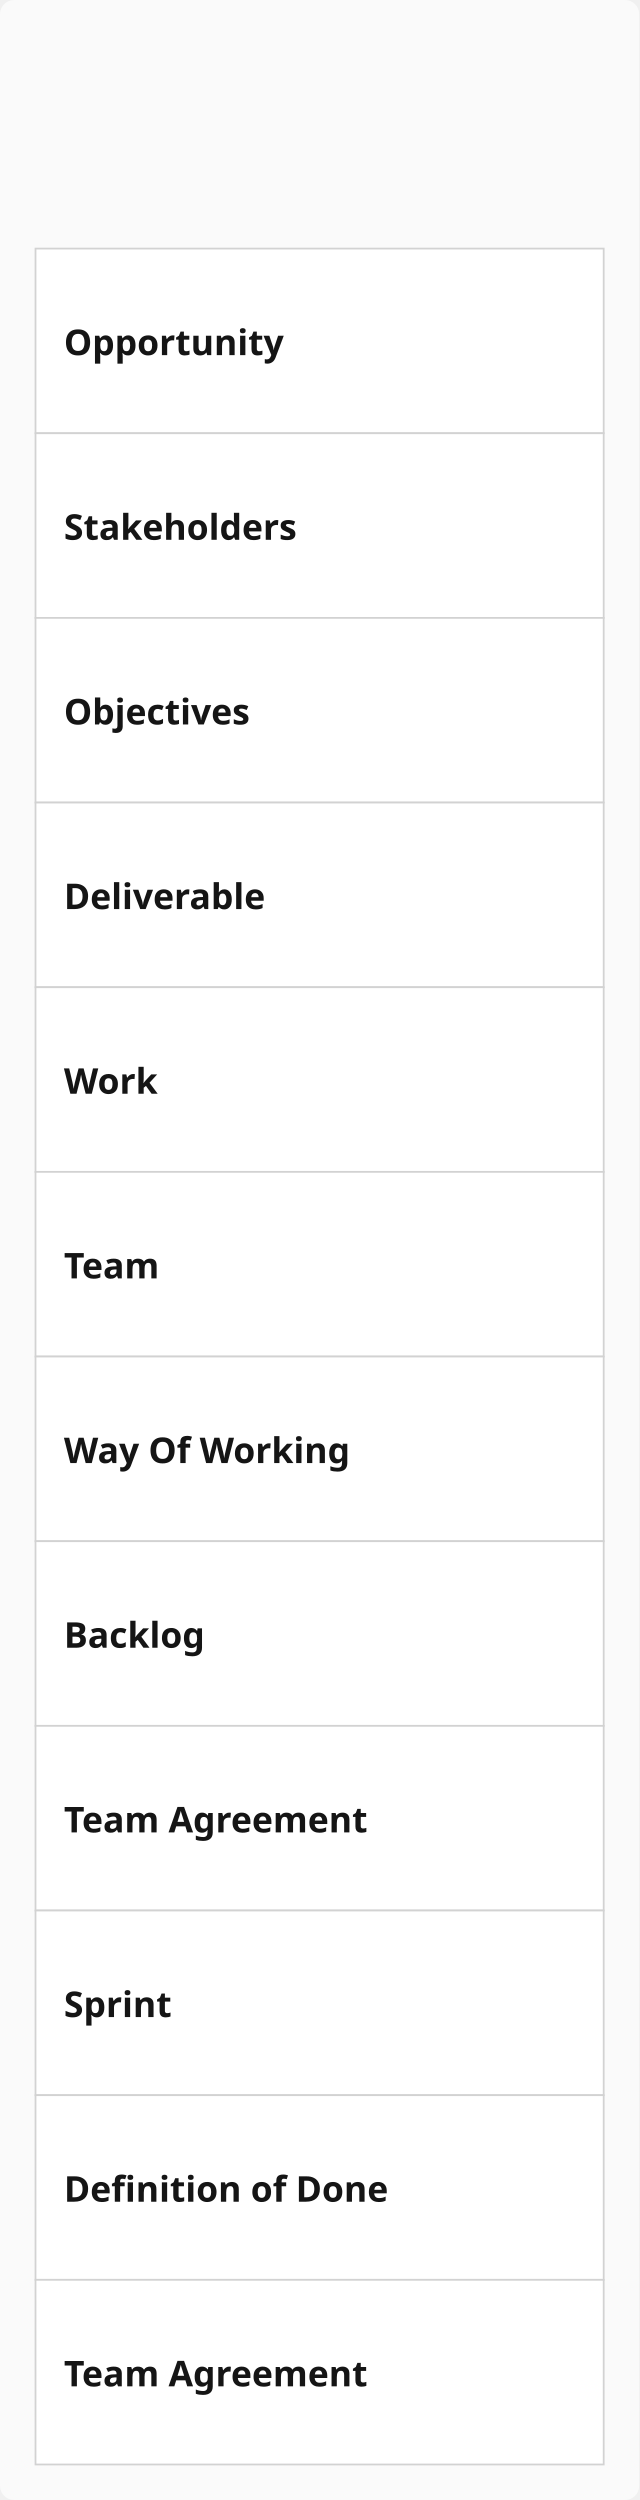
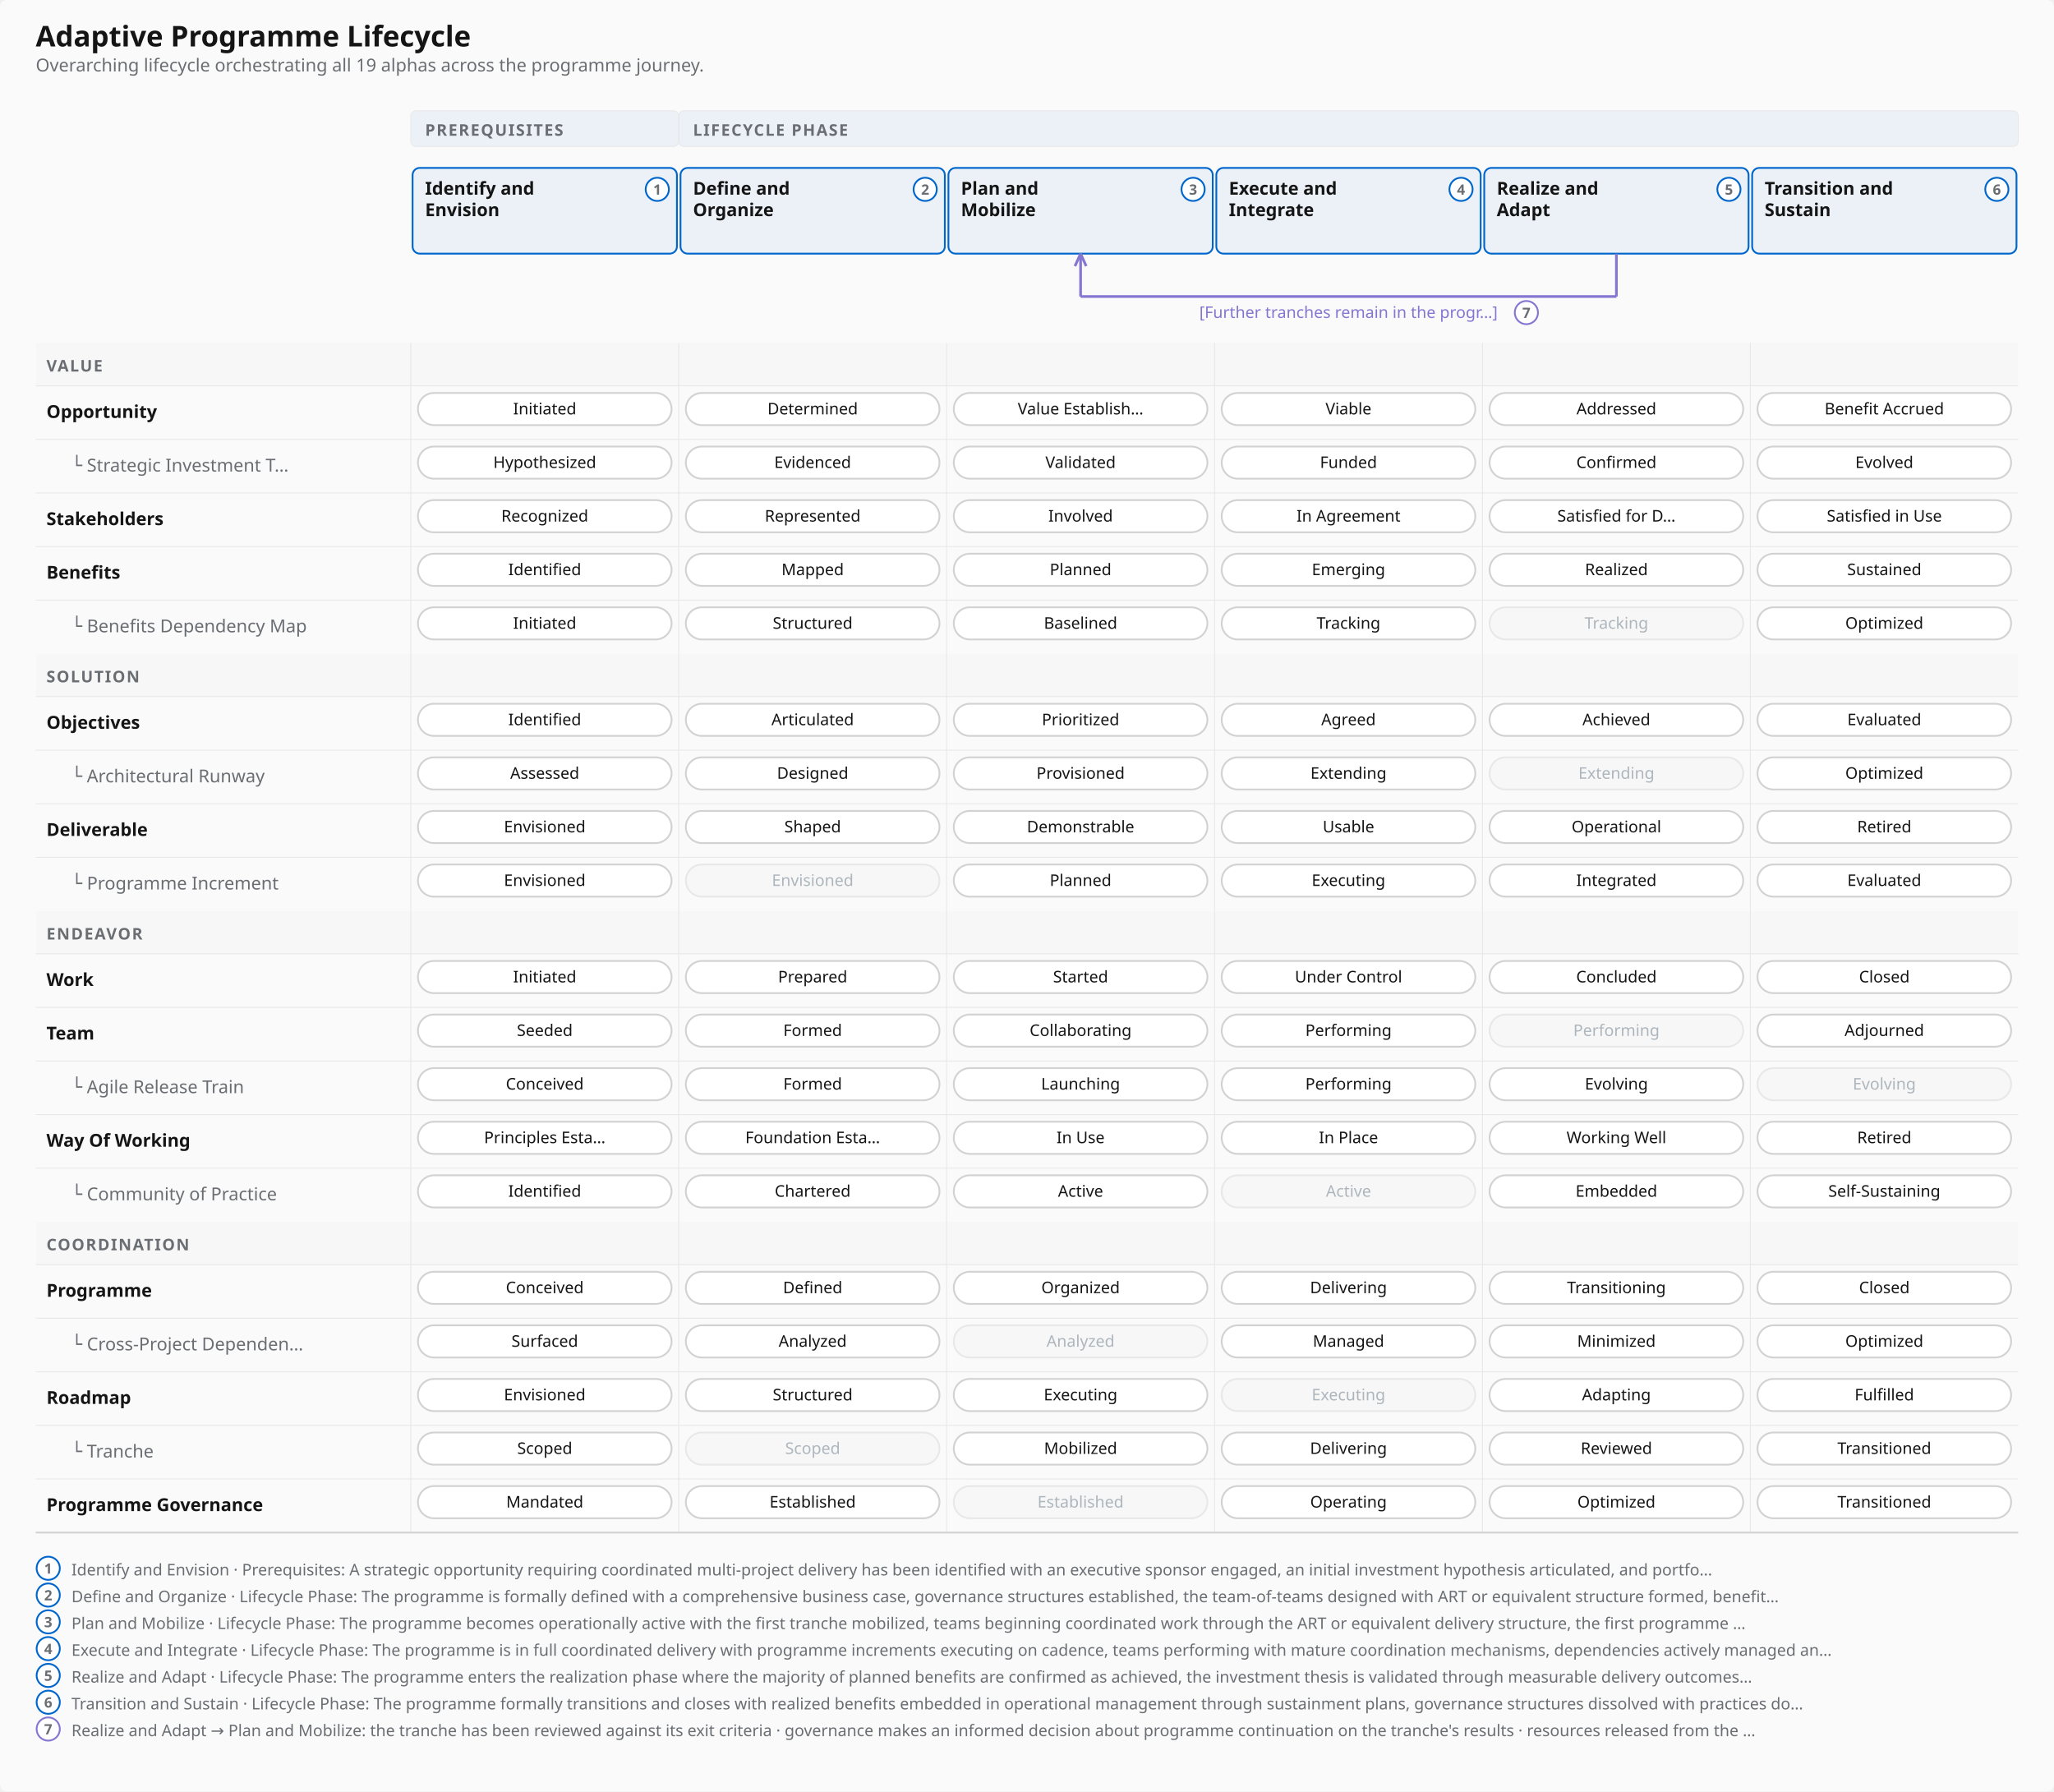
- <svg xmlns="http://www.w3.org/2000/svg" width="180" height="704" viewBox="0 0 180 704">
-   <rect width="180" height="704" fill="#fafafa" rx="4" />
-   <rect x="10" y="70" width="160" height="52" fill="#ffffff" stroke="#d2d2d2" stroke-width="0.5" />
-   <text x="18" y="100" font-family="sans-serif" font-size="10" font-weight="600" fill="#151515">Opportunity</text>
-   <rect x="10" y="122" width="160" height="52" fill="#ffffff" stroke="#d2d2d2" stroke-width="0.5" />
-   <text x="18" y="152" font-family="sans-serif" font-size="10" font-weight="600" fill="#151515">Stakeholders</text>
-   <rect x="10" y="174" width="160" height="52" fill="#ffffff" stroke="#d2d2d2" stroke-width="0.5" />
-   <text x="18" y="204" font-family="sans-serif" font-size="10" font-weight="600" fill="#151515">Objectives</text>
-   <rect x="10" y="226" width="160" height="52" fill="#ffffff" stroke="#d2d2d2" stroke-width="0.5" />
-   <text x="18" y="256" font-family="sans-serif" font-size="10" font-weight="600" fill="#151515">Deliverable</text>
-   <rect x="10" y="278" width="160" height="52" fill="#ffffff" stroke="#d2d2d2" stroke-width="0.5" />
-   <text x="18" y="308" font-family="sans-serif" font-size="10" font-weight="600" fill="#151515">Work</text>
-   <rect x="10" y="330" width="160" height="52" fill="#ffffff" stroke="#d2d2d2" stroke-width="0.5" />
-   <text x="18" y="360" font-family="sans-serif" font-size="10" font-weight="600" fill="#151515">Team</text>
-   <rect x="10" y="382" width="160" height="52" fill="#ffffff" stroke="#d2d2d2" stroke-width="0.5" />
-   <text x="18" y="412" font-family="sans-serif" font-size="10" font-weight="600" fill="#151515">Way Of Working</text>
-   <rect x="10" y="434" width="160" height="52" fill="#ffffff" stroke="#d2d2d2" stroke-width="0.5" />
-   <text x="18" y="464" font-family="sans-serif" font-size="10" font-weight="600" fill="#151515">Backlog</text>
-   <rect x="10" y="486" width="160" height="52" fill="#ffffff" stroke="#d2d2d2" stroke-width="0.5" />
-   <text x="18" y="516" font-family="sans-serif" font-size="10" font-weight="600" fill="#151515">Team Agreement</text>
-   <rect x="10" y="538" width="160" height="52" fill="#ffffff" stroke="#d2d2d2" stroke-width="0.5" />
-   <text x="18" y="568" font-family="sans-serif" font-size="10" font-weight="600" fill="#151515">Sprint</text>
-   <rect x="10" y="590" width="160" height="52" fill="#ffffff" stroke="#d2d2d2" stroke-width="0.5" />
-   <text x="18" y="620" font-family="sans-serif" font-size="10" font-weight="600" fill="#151515">Definition of Done</text>
-   <rect x="10" y="642" width="160" height="52" fill="#ffffff" stroke="#d2d2d2" stroke-width="0.5" />
-   <text x="18" y="672" font-family="sans-serif" font-size="10" font-weight="600" fill="#151515">Team Agreement</text>
+ <svg xmlns="http://www.w3.org/2000/svg" width="1150" height="1003" viewBox="0 0 1150 1003">
+   <rect width="1150" height="1003" fill="#fafafa" rx="4" />
+   <text x="20" y="26" font-family="sans-serif" font-size="16" font-weight="700" fill="#151515">Adaptive Programme Lifecycle</text>
+   <text x="20" y="40" font-family="sans-serif" font-size="10" fill="#6a6e73">Overarching lifecycle orchestrating all 19 alphas across the programme journey.</text>
+   <g transform="translate(0, 42)">
+     <rect x="230" y="20" width="150" height="20" rx="3" fill="rgba(0,102,204,0.06)" stroke="#e8e8e8" stroke-width="0.5" />
+     <text x="238" y="34" font-family="sans-serif" font-size="9" font-weight="600" fill="#6a6e73" letter-spacing="0.08em">PREREQUISITES</text>
+     <rect x="380" y="20" width="750" height="20" rx="3" fill="rgba(0,102,204,0.06)" stroke="#e8e8e8" stroke-width="0.5" />
+     <text x="388" y="34" font-family="sans-serif" font-size="9" font-weight="600" fill="#6a6e73" letter-spacing="0.08em">LIFECYCLE PHASE</text>
+     <rect x="231" y="52" width="148" height="48" rx="4" fill="rgba(0,102,204,0.06)" stroke="#0066cc" stroke-width="1" />
+     <text x="238" y="67" font-family="sans-serif" font-size="10" font-weight="600" fill="#151515">Identify and</text>
+     <text x="238" y="79" font-family="sans-serif" font-size="10" font-weight="600" fill="#151515">Envision</text>
+     <circle cx="368" cy="64" r="6.5" fill="#ffffff" stroke="#0066cc" stroke-width="1" />
+     <text x="368" y="67" font-family="sans-serif" font-size="8" font-weight="600" fill="#6a6e73" text-anchor="middle">1</text>
+     <rect x="381" y="52" width="148" height="48" rx="4" fill="rgba(0,102,204,0.06)" stroke="#0066cc" stroke-width="1" />
+     <text x="388" y="67" font-family="sans-serif" font-size="10" font-weight="600" fill="#151515">Define and</text>
+     <text x="388" y="79" font-family="sans-serif" font-size="10" font-weight="600" fill="#151515">Organize</text>
+     <circle cx="518" cy="64" r="6.5" fill="#ffffff" stroke="#0066cc" stroke-width="1" />
+     <text x="518" y="67" font-family="sans-serif" font-size="8" font-weight="600" fill="#6a6e73" text-anchor="middle">2</text>
+     <rect x="531" y="52" width="148" height="48" rx="4" fill="rgba(0,102,204,0.06)" stroke="#0066cc" stroke-width="1" />
+     <text x="538" y="67" font-family="sans-serif" font-size="10" font-weight="600" fill="#151515">Plan and</text>
+     <text x="538" y="79" font-family="sans-serif" font-size="10" font-weight="600" fill="#151515">Mobilize</text>
+     <circle cx="668" cy="64" r="6.5" fill="#ffffff" stroke="#0066cc" stroke-width="1" />
+     <text x="668" y="67" font-family="sans-serif" font-size="8" font-weight="600" fill="#6a6e73" text-anchor="middle">3</text>
+     <rect x="681" y="52" width="148" height="48" rx="4" fill="rgba(0,102,204,0.06)" stroke="#0066cc" stroke-width="1" />
+     <text x="688" y="67" font-family="sans-serif" font-size="10" font-weight="600" fill="#151515">Execute and</text>
+     <text x="688" y="79" font-family="sans-serif" font-size="10" font-weight="600" fill="#151515">Integrate</text>
+     <circle cx="818" cy="64" r="6.5" fill="#ffffff" stroke="#0066cc" stroke-width="1" />
+     <text x="818" y="67" font-family="sans-serif" font-size="8" font-weight="600" fill="#6a6e73" text-anchor="middle">4</text>
+     <rect x="831" y="52" width="148" height="48" rx="4" fill="rgba(0,102,204,0.06)" stroke="#0066cc" stroke-width="1" />
+     <text x="838" y="67" font-family="sans-serif" font-size="10" font-weight="600" fill="#151515">Realize and</text>
+     <text x="838" y="79" font-family="sans-serif" font-size="10" font-weight="600" fill="#151515">Adapt</text>
+     <circle cx="968" cy="64" r="6.5" fill="#ffffff" stroke="#0066cc" stroke-width="1" />
+     <text x="968" y="67" font-family="sans-serif" font-size="8" font-weight="600" fill="#6a6e73" text-anchor="middle">5</text>
+     <rect x="981" y="52" width="148" height="48" rx="4" fill="rgba(0,102,204,0.06)" stroke="#0066cc" stroke-width="1" />
+     <text x="988" y="67" font-family="sans-serif" font-size="10" font-weight="600" fill="#151515">Transition and</text>
+     <text x="988" y="79" font-family="sans-serif" font-size="10" font-weight="600" fill="#151515">Sustain</text>
+     <circle cx="1118" cy="64" r="6.5" fill="#ffffff" stroke="#0066cc" stroke-width="1" />
+     <text x="1118" y="67" font-family="sans-serif" font-size="8" font-weight="600" fill="#6a6e73" text-anchor="middle">6</text>
+     <line x1="905" y1="100" x2="905" y2="124" stroke="#8476d1" stroke-width="1.5" />
+     <line x1="905" y1="124" x2="605" y2="124" stroke="#8476d1" stroke-width="1.5" />
+     <line x1="605" y1="124" x2="605" y2="100" stroke="#8476d1" stroke-width="1.5" />
+     <line x1="605" y1="100" x2="608.15" y2="107" stroke="#8476d1" stroke-width="1.5" />
+     <line x1="605" y1="100" x2="601.85" y2="107" stroke="#8476d1" stroke-width="1.5" />
+     <text x="755" y="136" font-family="sans-serif" font-size="9" fill="#8476d1" text-anchor="middle">[Further tranches remain in the progr…]</text>
+     <circle cx="854.6" cy="133" r="6.5" fill="#ffffff" stroke="#8476d1" stroke-width="1" />
+     <text x="854.6" y="136" font-family="sans-serif" font-size="8" font-weight="600" fill="#6a6e73" text-anchor="middle">7</text>
+     <rect x="20" y="150" width="1110" height="24" fill="#f7f7f7" />
+     <text x="26" y="166" font-family="sans-serif" font-size="9" font-weight="600" fill="#6a6e73" letter-spacing="0.08em">VALUE</text>
+     <rect x="20" y="324" width="1110" height="24" fill="#f7f7f7" />
+     <text x="26" y="340" font-family="sans-serif" font-size="9" font-weight="600" fill="#6a6e73" letter-spacing="0.08em">SOLUTION</text>
+     <rect x="20" y="468" width="1110" height="24" fill="#f7f7f7" />
+     <text x="26" y="484" font-family="sans-serif" font-size="9" font-weight="600" fill="#6a6e73" letter-spacing="0.08em">ENDEAVOR</text>
+     <rect x="20" y="642" width="1110" height="24" fill="#f7f7f7" />
+     <text x="26" y="658" font-family="sans-serif" font-size="9" font-weight="600" fill="#6a6e73" letter-spacing="0.08em">COORDINATION</text>
+     <text x="26" y="192" font-family="sans-serif" font-size="10" font-weight="600" fill="#151515">Opportunity</text>
+     <line x1="20" y1="174" x2="1130" y2="174" stroke="#e8e8e8" stroke-width="0.5" />
+     <text x="40" y="222" font-family="sans-serif" font-size="10" font-weight="400" fill="#6a6e73">└ Strategic Investment T…</text>
+     <line x1="20" y1="204" x2="1130" y2="204" stroke="#e8e8e8" stroke-width="0.5" />
+     <text x="26" y="252" font-family="sans-serif" font-size="10" font-weight="600" fill="#151515">Stakeholders</text>
+     <line x1="20" y1="234" x2="1130" y2="234" stroke="#e8e8e8" stroke-width="0.5" />
+     <text x="26" y="282" font-family="sans-serif" font-size="10" font-weight="600" fill="#151515">Benefits</text>
+     <line x1="20" y1="264" x2="1130" y2="264" stroke="#e8e8e8" stroke-width="0.5" />
+     <text x="40" y="312" font-family="sans-serif" font-size="10" font-weight="400" fill="#6a6e73">└ Benefits Dependency Map</text>
+     <line x1="20" y1="294" x2="1130" y2="294" stroke="#e8e8e8" stroke-width="0.5" />
+     <text x="26" y="366" font-family="sans-serif" font-size="10" font-weight="600" fill="#151515">Objectives</text>
+     <line x1="20" y1="348" x2="1130" y2="348" stroke="#e8e8e8" stroke-width="0.5" />
+     <text x="40" y="396" font-family="sans-serif" font-size="10" font-weight="400" fill="#6a6e73">└ Architectural Runway</text>
+     <line x1="20" y1="378" x2="1130" y2="378" stroke="#e8e8e8" stroke-width="0.5" />
+     <text x="26" y="426" font-family="sans-serif" font-size="10" font-weight="600" fill="#151515">Deliverable</text>
+     <line x1="20" y1="408" x2="1130" y2="408" stroke="#e8e8e8" stroke-width="0.5" />
+     <text x="40" y="456" font-family="sans-serif" font-size="10" font-weight="400" fill="#6a6e73">└ Programme Increment</text>
+     <line x1="20" y1="438" x2="1130" y2="438" stroke="#e8e8e8" stroke-width="0.5" />
+     <text x="26" y="510" font-family="sans-serif" font-size="10" font-weight="600" fill="#151515">Work</text>
+     <line x1="20" y1="492" x2="1130" y2="492" stroke="#e8e8e8" stroke-width="0.5" />
+     <text x="26" y="540" font-family="sans-serif" font-size="10" font-weight="600" fill="#151515">Team</text>
+     <line x1="20" y1="522" x2="1130" y2="522" stroke="#e8e8e8" stroke-width="0.5" />
+     <text x="40" y="570" font-family="sans-serif" font-size="10" font-weight="400" fill="#6a6e73">└ Agile Release Train</text>
+     <line x1="20" y1="552" x2="1130" y2="552" stroke="#e8e8e8" stroke-width="0.5" />
+     <text x="26" y="600" font-family="sans-serif" font-size="10" font-weight="600" fill="#151515">Way Of Working</text>
+     <line x1="20" y1="582" x2="1130" y2="582" stroke="#e8e8e8" stroke-width="0.5" />
+     <text x="40" y="630" font-family="sans-serif" font-size="10" font-weight="400" fill="#6a6e73">└ Community of Practice</text>
+     <line x1="20" y1="612" x2="1130" y2="612" stroke="#e8e8e8" stroke-width="0.5" />
+     <text x="26" y="684" font-family="sans-serif" font-size="10" font-weight="600" fill="#151515">Programme</text>
+     <line x1="20" y1="666" x2="1130" y2="666" stroke="#e8e8e8" stroke-width="0.5" />
+     <text x="40" y="714" font-family="sans-serif" font-size="10" font-weight="400" fill="#6a6e73">└ Cross-Project Dependen…</text>
+     <line x1="20" y1="696" x2="1130" y2="696" stroke="#e8e8e8" stroke-width="0.5" />
+     <text x="26" y="744" font-family="sans-serif" font-size="10" font-weight="600" fill="#151515">Roadmap</text>
+     <line x1="20" y1="726" x2="1130" y2="726" stroke="#e8e8e8" stroke-width="0.5" />
+     <text x="40" y="774" font-family="sans-serif" font-size="10" font-weight="400" fill="#6a6e73">└ Tranche</text>
+     <line x1="20" y1="756" x2="1130" y2="756" stroke="#e8e8e8" stroke-width="0.5" />
+     <text x="26" y="804" font-family="sans-serif" font-size="10" font-weight="600" fill="#151515">Programme Governance</text>
+     <line x1="20" y1="786" x2="1130" y2="786" stroke="#e8e8e8" stroke-width="0.5" />
+     <rect x="234" y="178" width="142" height="18" rx="9" fill="#ffffff" stroke="#d2d2d2" stroke-width="1" />
+     <text x="305" y="190" font-family="sans-serif" font-size="9" fill="#151515" text-anchor="middle">Initiated</text>
+     <rect x="384" y="178" width="142" height="18" rx="9" fill="#ffffff" stroke="#d2d2d2" stroke-width="1" />
+     <text x="455" y="190" font-family="sans-serif" font-size="9" fill="#151515" text-anchor="middle">Determined</text>
+     <rect x="534" y="178" width="142" height="18" rx="9" fill="#ffffff" stroke="#d2d2d2" stroke-width="1" />
+     <text x="605" y="190" font-family="sans-serif" font-size="9" fill="#151515" text-anchor="middle">Value Establish…</text>
+     <rect x="684" y="178" width="142" height="18" rx="9" fill="#ffffff" stroke="#d2d2d2" stroke-width="1" />
+     <text x="755" y="190" font-family="sans-serif" font-size="9" fill="#151515" text-anchor="middle">Viable</text>
+     <rect x="834" y="178" width="142" height="18" rx="9" fill="#ffffff" stroke="#d2d2d2" stroke-width="1" />
+     <text x="905" y="190" font-family="sans-serif" font-size="9" fill="#151515" text-anchor="middle">Addressed</text>
+     <rect x="984" y="178" width="142" height="18" rx="9" fill="#ffffff" stroke="#d2d2d2" stroke-width="1" />
+     <text x="1055" y="190" font-family="sans-serif" font-size="9" fill="#151515" text-anchor="middle">Benefit Accrued</text>
+     <rect x="234" y="208" width="142" height="18" rx="9" fill="#ffffff" stroke="#d2d2d2" stroke-width="1" />
+     <text x="305" y="220" font-family="sans-serif" font-size="9" fill="#151515" text-anchor="middle">Hypothesized</text>
+     <rect x="384" y="208" width="142" height="18" rx="9" fill="#ffffff" stroke="#d2d2d2" stroke-width="1" />
+     <text x="455" y="220" font-family="sans-serif" font-size="9" fill="#151515" text-anchor="middle">Evidenced</text>
+     <rect x="534" y="208" width="142" height="18" rx="9" fill="#ffffff" stroke="#d2d2d2" stroke-width="1" />
+     <text x="605" y="220" font-family="sans-serif" font-size="9" fill="#151515" text-anchor="middle">Validated</text>
+     <rect x="684" y="208" width="142" height="18" rx="9" fill="#ffffff" stroke="#d2d2d2" stroke-width="1" />
+     <text x="755" y="220" font-family="sans-serif" font-size="9" fill="#151515" text-anchor="middle">Funded</text>
+     <rect x="834" y="208" width="142" height="18" rx="9" fill="#ffffff" stroke="#d2d2d2" stroke-width="1" />
+     <text x="905" y="220" font-family="sans-serif" font-size="9" fill="#151515" text-anchor="middle">Confirmed</text>
+     <rect x="984" y="208" width="142" height="18" rx="9" fill="#ffffff" stroke="#d2d2d2" stroke-width="1" />
+     <text x="1055" y="220" font-family="sans-serif" font-size="9" fill="#151515" text-anchor="middle">Evolved</text>
+     <rect x="234" y="238" width="142" height="18" rx="9" fill="#ffffff" stroke="#d2d2d2" stroke-width="1" />
+     <text x="305" y="250" font-family="sans-serif" font-size="9" fill="#151515" text-anchor="middle">Recognized</text>
+     <rect x="384" y="238" width="142" height="18" rx="9" fill="#ffffff" stroke="#d2d2d2" stroke-width="1" />
+     <text x="455" y="250" font-family="sans-serif" font-size="9" fill="#151515" text-anchor="middle">Represented</text>
+     <rect x="534" y="238" width="142" height="18" rx="9" fill="#ffffff" stroke="#d2d2d2" stroke-width="1" />
+     <text x="605" y="250" font-family="sans-serif" font-size="9" fill="#151515" text-anchor="middle">Involved</text>
+     <rect x="684" y="238" width="142" height="18" rx="9" fill="#ffffff" stroke="#d2d2d2" stroke-width="1" />
+     <text x="755" y="250" font-family="sans-serif" font-size="9" fill="#151515" text-anchor="middle">In Agreement</text>
+     <rect x="834" y="238" width="142" height="18" rx="9" fill="#ffffff" stroke="#d2d2d2" stroke-width="1" />
+     <text x="905" y="250" font-family="sans-serif" font-size="9" fill="#151515" text-anchor="middle">Satisfied for D…</text>
+     <rect x="984" y="238" width="142" height="18" rx="9" fill="#ffffff" stroke="#d2d2d2" stroke-width="1" />
+     <text x="1055" y="250" font-family="sans-serif" font-size="9" fill="#151515" text-anchor="middle">Satisfied in Use</text>
+     <rect x="234" y="268" width="142" height="18" rx="9" fill="#ffffff" stroke="#d2d2d2" stroke-width="1" />
+     <text x="305" y="280" font-family="sans-serif" font-size="9" fill="#151515" text-anchor="middle">Identified</text>
+     <rect x="384" y="268" width="142" height="18" rx="9" fill="#ffffff" stroke="#d2d2d2" stroke-width="1" />
+     <text x="455" y="280" font-family="sans-serif" font-size="9" fill="#151515" text-anchor="middle">Mapped</text>
+     <rect x="534" y="268" width="142" height="18" rx="9" fill="#ffffff" stroke="#d2d2d2" stroke-width="1" />
+     <text x="605" y="280" font-family="sans-serif" font-size="9" fill="#151515" text-anchor="middle">Planned</text>
+     <rect x="684" y="268" width="142" height="18" rx="9" fill="#ffffff" stroke="#d2d2d2" stroke-width="1" />
+     <text x="755" y="280" font-family="sans-serif" font-size="9" fill="#151515" text-anchor="middle">Emerging</text>
+     <rect x="834" y="268" width="142" height="18" rx="9" fill="#ffffff" stroke="#d2d2d2" stroke-width="1" />
+     <text x="905" y="280" font-family="sans-serif" font-size="9" fill="#151515" text-anchor="middle">Realized</text>
+     <rect x="984" y="268" width="142" height="18" rx="9" fill="#ffffff" stroke="#d2d2d2" stroke-width="1" />
+     <text x="1055" y="280" font-family="sans-serif" font-size="9" fill="#151515" text-anchor="middle">Sustained</text>
+     <rect x="234" y="298" width="142" height="18" rx="9" fill="#ffffff" stroke="#d2d2d2" stroke-width="1" />
+     <text x="305" y="310" font-family="sans-serif" font-size="9" fill="#151515" text-anchor="middle">Initiated</text>
+     <rect x="384" y="298" width="142" height="18" rx="9" fill="#ffffff" stroke="#d2d2d2" stroke-width="1" />
+     <text x="455" y="310" font-family="sans-serif" font-size="9" fill="#151515" text-anchor="middle">Structured</text>
+     <rect x="534" y="298" width="142" height="18" rx="9" fill="#ffffff" stroke="#d2d2d2" stroke-width="1" />
+     <text x="605" y="310" font-family="sans-serif" font-size="9" fill="#151515" text-anchor="middle">Baselined</text>
+     <rect x="684" y="298" width="142" height="18" rx="9" fill="#ffffff" stroke="#d2d2d2" stroke-width="1" />
+     <text x="755" y="310" font-family="sans-serif" font-size="9" fill="#151515" text-anchor="middle">Tracking</text>
+     <rect x="834" y="298" width="142" height="18" rx="9" fill="#f7f7f7" stroke="#e8e8e8" stroke-width="1" />
+     <text x="905" y="310" font-family="sans-serif" font-size="9" fill="#adb5bd" text-anchor="middle">Tracking</text>
+     <rect x="984" y="298" width="142" height="18" rx="9" fill="#ffffff" stroke="#d2d2d2" stroke-width="1" />
+     <text x="1055" y="310" font-family="sans-serif" font-size="9" fill="#151515" text-anchor="middle">Optimized</text>
+     <rect x="234" y="352" width="142" height="18" rx="9" fill="#ffffff" stroke="#d2d2d2" stroke-width="1" />
+     <text x="305" y="364" font-family="sans-serif" font-size="9" fill="#151515" text-anchor="middle">Identified</text>
+     <rect x="384" y="352" width="142" height="18" rx="9" fill="#ffffff" stroke="#d2d2d2" stroke-width="1" />
+     <text x="455" y="364" font-family="sans-serif" font-size="9" fill="#151515" text-anchor="middle">Articulated</text>
+     <rect x="534" y="352" width="142" height="18" rx="9" fill="#ffffff" stroke="#d2d2d2" stroke-width="1" />
+     <text x="605" y="364" font-family="sans-serif" font-size="9" fill="#151515" text-anchor="middle">Prioritized</text>
+     <rect x="684" y="352" width="142" height="18" rx="9" fill="#ffffff" stroke="#d2d2d2" stroke-width="1" />
+     <text x="755" y="364" font-family="sans-serif" font-size="9" fill="#151515" text-anchor="middle">Agreed</text>
+     <rect x="834" y="352" width="142" height="18" rx="9" fill="#ffffff" stroke="#d2d2d2" stroke-width="1" />
+     <text x="905" y="364" font-family="sans-serif" font-size="9" fill="#151515" text-anchor="middle">Achieved</text>
+     <rect x="984" y="352" width="142" height="18" rx="9" fill="#ffffff" stroke="#d2d2d2" stroke-width="1" />
+     <text x="1055" y="364" font-family="sans-serif" font-size="9" fill="#151515" text-anchor="middle">Evaluated</text>
+     <rect x="234" y="382" width="142" height="18" rx="9" fill="#ffffff" stroke="#d2d2d2" stroke-width="1" />
+     <text x="305" y="394" font-family="sans-serif" font-size="9" fill="#151515" text-anchor="middle">Assessed</text>
+     <rect x="384" y="382" width="142" height="18" rx="9" fill="#ffffff" stroke="#d2d2d2" stroke-width="1" />
+     <text x="455" y="394" font-family="sans-serif" font-size="9" fill="#151515" text-anchor="middle">Designed</text>
+     <rect x="534" y="382" width="142" height="18" rx="9" fill="#ffffff" stroke="#d2d2d2" stroke-width="1" />
+     <text x="605" y="394" font-family="sans-serif" font-size="9" fill="#151515" text-anchor="middle">Provisioned</text>
+     <rect x="684" y="382" width="142" height="18" rx="9" fill="#ffffff" stroke="#d2d2d2" stroke-width="1" />
+     <text x="755" y="394" font-family="sans-serif" font-size="9" fill="#151515" text-anchor="middle">Extending</text>
+     <rect x="834" y="382" width="142" height="18" rx="9" fill="#f7f7f7" stroke="#e8e8e8" stroke-width="1" />
+     <text x="905" y="394" font-family="sans-serif" font-size="9" fill="#adb5bd" text-anchor="middle">Extending</text>
+     <rect x="984" y="382" width="142" height="18" rx="9" fill="#ffffff" stroke="#d2d2d2" stroke-width="1" />
+     <text x="1055" y="394" font-family="sans-serif" font-size="9" fill="#151515" text-anchor="middle">Optimized</text>
+     <rect x="234" y="412" width="142" height="18" rx="9" fill="#ffffff" stroke="#d2d2d2" stroke-width="1" />
+     <text x="305" y="424" font-family="sans-serif" font-size="9" fill="#151515" text-anchor="middle">Envisioned</text>
+     <rect x="384" y="412" width="142" height="18" rx="9" fill="#ffffff" stroke="#d2d2d2" stroke-width="1" />
+     <text x="455" y="424" font-family="sans-serif" font-size="9" fill="#151515" text-anchor="middle">Shaped</text>
+     <rect x="534" y="412" width="142" height="18" rx="9" fill="#ffffff" stroke="#d2d2d2" stroke-width="1" />
+     <text x="605" y="424" font-family="sans-serif" font-size="9" fill="#151515" text-anchor="middle">Demonstrable</text>
+     <rect x="684" y="412" width="142" height="18" rx="9" fill="#ffffff" stroke="#d2d2d2" stroke-width="1" />
+     <text x="755" y="424" font-family="sans-serif" font-size="9" fill="#151515" text-anchor="middle">Usable</text>
+     <rect x="834" y="412" width="142" height="18" rx="9" fill="#ffffff" stroke="#d2d2d2" stroke-width="1" />
+     <text x="905" y="424" font-family="sans-serif" font-size="9" fill="#151515" text-anchor="middle">Operational</text>
+     <rect x="984" y="412" width="142" height="18" rx="9" fill="#ffffff" stroke="#d2d2d2" stroke-width="1" />
+     <text x="1055" y="424" font-family="sans-serif" font-size="9" fill="#151515" text-anchor="middle">Retired</text>
+     <rect x="234" y="442" width="142" height="18" rx="9" fill="#ffffff" stroke="#d2d2d2" stroke-width="1" />
+     <text x="305" y="454" font-family="sans-serif" font-size="9" fill="#151515" text-anchor="middle">Envisioned</text>
+     <rect x="384" y="442" width="142" height="18" rx="9" fill="#f7f7f7" stroke="#e8e8e8" stroke-width="1" />
+     <text x="455" y="454" font-family="sans-serif" font-size="9" fill="#adb5bd" text-anchor="middle">Envisioned</text>
+     <rect x="534" y="442" width="142" height="18" rx="9" fill="#ffffff" stroke="#d2d2d2" stroke-width="1" />
+     <text x="605" y="454" font-family="sans-serif" font-size="9" fill="#151515" text-anchor="middle">Planned</text>
+     <rect x="684" y="442" width="142" height="18" rx="9" fill="#ffffff" stroke="#d2d2d2" stroke-width="1" />
+     <text x="755" y="454" font-family="sans-serif" font-size="9" fill="#151515" text-anchor="middle">Executing</text>
+     <rect x="834" y="442" width="142" height="18" rx="9" fill="#ffffff" stroke="#d2d2d2" stroke-width="1" />
+     <text x="905" y="454" font-family="sans-serif" font-size="9" fill="#151515" text-anchor="middle">Integrated</text>
+     <rect x="984" y="442" width="142" height="18" rx="9" fill="#ffffff" stroke="#d2d2d2" stroke-width="1" />
+     <text x="1055" y="454" font-family="sans-serif" font-size="9" fill="#151515" text-anchor="middle">Evaluated</text>
+     <rect x="234" y="496" width="142" height="18" rx="9" fill="#ffffff" stroke="#d2d2d2" stroke-width="1" />
+     <text x="305" y="508" font-family="sans-serif" font-size="9" fill="#151515" text-anchor="middle">Initiated</text>
+     <rect x="384" y="496" width="142" height="18" rx="9" fill="#ffffff" stroke="#d2d2d2" stroke-width="1" />
+     <text x="455" y="508" font-family="sans-serif" font-size="9" fill="#151515" text-anchor="middle">Prepared</text>
+     <rect x="534" y="496" width="142" height="18" rx="9" fill="#ffffff" stroke="#d2d2d2" stroke-width="1" />
+     <text x="605" y="508" font-family="sans-serif" font-size="9" fill="#151515" text-anchor="middle">Started</text>
+     <rect x="684" y="496" width="142" height="18" rx="9" fill="#ffffff" stroke="#d2d2d2" stroke-width="1" />
+     <text x="755" y="508" font-family="sans-serif" font-size="9" fill="#151515" text-anchor="middle">Under Control</text>
+     <rect x="834" y="496" width="142" height="18" rx="9" fill="#ffffff" stroke="#d2d2d2" stroke-width="1" />
+     <text x="905" y="508" font-family="sans-serif" font-size="9" fill="#151515" text-anchor="middle">Concluded</text>
+     <rect x="984" y="496" width="142" height="18" rx="9" fill="#ffffff" stroke="#d2d2d2" stroke-width="1" />
+     <text x="1055" y="508" font-family="sans-serif" font-size="9" fill="#151515" text-anchor="middle">Closed</text>
+     <rect x="234" y="526" width="142" height="18" rx="9" fill="#ffffff" stroke="#d2d2d2" stroke-width="1" />
+     <text x="305" y="538" font-family="sans-serif" font-size="9" fill="#151515" text-anchor="middle">Seeded</text>
+     <rect x="384" y="526" width="142" height="18" rx="9" fill="#ffffff" stroke="#d2d2d2" stroke-width="1" />
+     <text x="455" y="538" font-family="sans-serif" font-size="9" fill="#151515" text-anchor="middle">Formed</text>
+     <rect x="534" y="526" width="142" height="18" rx="9" fill="#ffffff" stroke="#d2d2d2" stroke-width="1" />
+     <text x="605" y="538" font-family="sans-serif" font-size="9" fill="#151515" text-anchor="middle">Collaborating</text>
+     <rect x="684" y="526" width="142" height="18" rx="9" fill="#ffffff" stroke="#d2d2d2" stroke-width="1" />
+     <text x="755" y="538" font-family="sans-serif" font-size="9" fill="#151515" text-anchor="middle">Performing</text>
+     <rect x="834" y="526" width="142" height="18" rx="9" fill="#f7f7f7" stroke="#e8e8e8" stroke-width="1" />
+     <text x="905" y="538" font-family="sans-serif" font-size="9" fill="#adb5bd" text-anchor="middle">Performing</text>
+     <rect x="984" y="526" width="142" height="18" rx="9" fill="#ffffff" stroke="#d2d2d2" stroke-width="1" />
+     <text x="1055" y="538" font-family="sans-serif" font-size="9" fill="#151515" text-anchor="middle">Adjourned</text>
+     <rect x="234" y="556" width="142" height="18" rx="9" fill="#ffffff" stroke="#d2d2d2" stroke-width="1" />
+     <text x="305" y="568" font-family="sans-serif" font-size="9" fill="#151515" text-anchor="middle">Conceived</text>
+     <rect x="384" y="556" width="142" height="18" rx="9" fill="#ffffff" stroke="#d2d2d2" stroke-width="1" />
+     <text x="455" y="568" font-family="sans-serif" font-size="9" fill="#151515" text-anchor="middle">Formed</text>
+     <rect x="534" y="556" width="142" height="18" rx="9" fill="#ffffff" stroke="#d2d2d2" stroke-width="1" />
+     <text x="605" y="568" font-family="sans-serif" font-size="9" fill="#151515" text-anchor="middle">Launching</text>
+     <rect x="684" y="556" width="142" height="18" rx="9" fill="#ffffff" stroke="#d2d2d2" stroke-width="1" />
+     <text x="755" y="568" font-family="sans-serif" font-size="9" fill="#151515" text-anchor="middle">Performing</text>
+     <rect x="834" y="556" width="142" height="18" rx="9" fill="#ffffff" stroke="#d2d2d2" stroke-width="1" />
+     <text x="905" y="568" font-family="sans-serif" font-size="9" fill="#151515" text-anchor="middle">Evolving</text>
+     <rect x="984" y="556" width="142" height="18" rx="9" fill="#f7f7f7" stroke="#e8e8e8" stroke-width="1" />
+     <text x="1055" y="568" font-family="sans-serif" font-size="9" fill="#adb5bd" text-anchor="middle">Evolving</text>
+     <rect x="234" y="586" width="142" height="18" rx="9" fill="#ffffff" stroke="#d2d2d2" stroke-width="1" />
+     <text x="305" y="598" font-family="sans-serif" font-size="9" fill="#151515" text-anchor="middle">Principles Esta…</text>
+     <rect x="384" y="586" width="142" height="18" rx="9" fill="#ffffff" stroke="#d2d2d2" stroke-width="1" />
+     <text x="455" y="598" font-family="sans-serif" font-size="9" fill="#151515" text-anchor="middle">Foundation Esta…</text>
+     <rect x="534" y="586" width="142" height="18" rx="9" fill="#ffffff" stroke="#d2d2d2" stroke-width="1" />
+     <text x="605" y="598" font-family="sans-serif" font-size="9" fill="#151515" text-anchor="middle">In Use</text>
+     <rect x="684" y="586" width="142" height="18" rx="9" fill="#ffffff" stroke="#d2d2d2" stroke-width="1" />
+     <text x="755" y="598" font-family="sans-serif" font-size="9" fill="#151515" text-anchor="middle">In Place</text>
+     <rect x="834" y="586" width="142" height="18" rx="9" fill="#ffffff" stroke="#d2d2d2" stroke-width="1" />
+     <text x="905" y="598" font-family="sans-serif" font-size="9" fill="#151515" text-anchor="middle">Working Well</text>
+     <rect x="984" y="586" width="142" height="18" rx="9" fill="#ffffff" stroke="#d2d2d2" stroke-width="1" />
+     <text x="1055" y="598" font-family="sans-serif" font-size="9" fill="#151515" text-anchor="middle">Retired</text>
+     <rect x="234" y="616" width="142" height="18" rx="9" fill="#ffffff" stroke="#d2d2d2" stroke-width="1" />
+     <text x="305" y="628" font-family="sans-serif" font-size="9" fill="#151515" text-anchor="middle">Identified</text>
+     <rect x="384" y="616" width="142" height="18" rx="9" fill="#ffffff" stroke="#d2d2d2" stroke-width="1" />
+     <text x="455" y="628" font-family="sans-serif" font-size="9" fill="#151515" text-anchor="middle">Chartered</text>
+     <rect x="534" y="616" width="142" height="18" rx="9" fill="#ffffff" stroke="#d2d2d2" stroke-width="1" />
+     <text x="605" y="628" font-family="sans-serif" font-size="9" fill="#151515" text-anchor="middle">Active</text>
+     <rect x="684" y="616" width="142" height="18" rx="9" fill="#f7f7f7" stroke="#e8e8e8" stroke-width="1" />
+     <text x="755" y="628" font-family="sans-serif" font-size="9" fill="#adb5bd" text-anchor="middle">Active</text>
+     <rect x="834" y="616" width="142" height="18" rx="9" fill="#ffffff" stroke="#d2d2d2" stroke-width="1" />
+     <text x="905" y="628" font-family="sans-serif" font-size="9" fill="#151515" text-anchor="middle">Embedded</text>
+     <rect x="984" y="616" width="142" height="18" rx="9" fill="#ffffff" stroke="#d2d2d2" stroke-width="1" />
+     <text x="1055" y="628" font-family="sans-serif" font-size="9" fill="#151515" text-anchor="middle">Self-Sustaining</text>
+     <rect x="234" y="670" width="142" height="18" rx="9" fill="#ffffff" stroke="#d2d2d2" stroke-width="1" />
+     <text x="305" y="682" font-family="sans-serif" font-size="9" fill="#151515" text-anchor="middle">Conceived</text>
+     <rect x="384" y="670" width="142" height="18" rx="9" fill="#ffffff" stroke="#d2d2d2" stroke-width="1" />
+     <text x="455" y="682" font-family="sans-serif" font-size="9" fill="#151515" text-anchor="middle">Defined</text>
+     <rect x="534" y="670" width="142" height="18" rx="9" fill="#ffffff" stroke="#d2d2d2" stroke-width="1" />
+     <text x="605" y="682" font-family="sans-serif" font-size="9" fill="#151515" text-anchor="middle">Organized</text>
+     <rect x="684" y="670" width="142" height="18" rx="9" fill="#ffffff" stroke="#d2d2d2" stroke-width="1" />
+     <text x="755" y="682" font-family="sans-serif" font-size="9" fill="#151515" text-anchor="middle">Delivering</text>
+     <rect x="834" y="670" width="142" height="18" rx="9" fill="#ffffff" stroke="#d2d2d2" stroke-width="1" />
+     <text x="905" y="682" font-family="sans-serif" font-size="9" fill="#151515" text-anchor="middle">Transitioning</text>
+     <rect x="984" y="670" width="142" height="18" rx="9" fill="#ffffff" stroke="#d2d2d2" stroke-width="1" />
+     <text x="1055" y="682" font-family="sans-serif" font-size="9" fill="#151515" text-anchor="middle">Closed</text>
+     <rect x="234" y="700" width="142" height="18" rx="9" fill="#ffffff" stroke="#d2d2d2" stroke-width="1" />
+     <text x="305" y="712" font-family="sans-serif" font-size="9" fill="#151515" text-anchor="middle">Surfaced</text>
+     <rect x="384" y="700" width="142" height="18" rx="9" fill="#ffffff" stroke="#d2d2d2" stroke-width="1" />
+     <text x="455" y="712" font-family="sans-serif" font-size="9" fill="#151515" text-anchor="middle">Analyzed</text>
+     <rect x="534" y="700" width="142" height="18" rx="9" fill="#f7f7f7" stroke="#e8e8e8" stroke-width="1" />
+     <text x="605" y="712" font-family="sans-serif" font-size="9" fill="#adb5bd" text-anchor="middle">Analyzed</text>
+     <rect x="684" y="700" width="142" height="18" rx="9" fill="#ffffff" stroke="#d2d2d2" stroke-width="1" />
+     <text x="755" y="712" font-family="sans-serif" font-size="9" fill="#151515" text-anchor="middle">Managed</text>
+     <rect x="834" y="700" width="142" height="18" rx="9" fill="#ffffff" stroke="#d2d2d2" stroke-width="1" />
+     <text x="905" y="712" font-family="sans-serif" font-size="9" fill="#151515" text-anchor="middle">Minimized</text>
+     <rect x="984" y="700" width="142" height="18" rx="9" fill="#ffffff" stroke="#d2d2d2" stroke-width="1" />
+     <text x="1055" y="712" font-family="sans-serif" font-size="9" fill="#151515" text-anchor="middle">Optimized</text>
+     <rect x="234" y="730" width="142" height="18" rx="9" fill="#ffffff" stroke="#d2d2d2" stroke-width="1" />
+     <text x="305" y="742" font-family="sans-serif" font-size="9" fill="#151515" text-anchor="middle">Envisioned</text>
+     <rect x="384" y="730" width="142" height="18" rx="9" fill="#ffffff" stroke="#d2d2d2" stroke-width="1" />
+     <text x="455" y="742" font-family="sans-serif" font-size="9" fill="#151515" text-anchor="middle">Structured</text>
+     <rect x="534" y="730" width="142" height="18" rx="9" fill="#ffffff" stroke="#d2d2d2" stroke-width="1" />
+     <text x="605" y="742" font-family="sans-serif" font-size="9" fill="#151515" text-anchor="middle">Executing</text>
+     <rect x="684" y="730" width="142" height="18" rx="9" fill="#f7f7f7" stroke="#e8e8e8" stroke-width="1" />
+     <text x="755" y="742" font-family="sans-serif" font-size="9" fill="#adb5bd" text-anchor="middle">Executing</text>
+     <rect x="834" y="730" width="142" height="18" rx="9" fill="#ffffff" stroke="#d2d2d2" stroke-width="1" />
+     <text x="905" y="742" font-family="sans-serif" font-size="9" fill="#151515" text-anchor="middle">Adapting</text>
+     <rect x="984" y="730" width="142" height="18" rx="9" fill="#ffffff" stroke="#d2d2d2" stroke-width="1" />
+     <text x="1055" y="742" font-family="sans-serif" font-size="9" fill="#151515" text-anchor="middle">Fulfilled</text>
+     <rect x="234" y="760" width="142" height="18" rx="9" fill="#ffffff" stroke="#d2d2d2" stroke-width="1" />
+     <text x="305" y="772" font-family="sans-serif" font-size="9" fill="#151515" text-anchor="middle">Scoped</text>
+     <rect x="384" y="760" width="142" height="18" rx="9" fill="#f7f7f7" stroke="#e8e8e8" stroke-width="1" />
+     <text x="455" y="772" font-family="sans-serif" font-size="9" fill="#adb5bd" text-anchor="middle">Scoped</text>
+     <rect x="534" y="760" width="142" height="18" rx="9" fill="#ffffff" stroke="#d2d2d2" stroke-width="1" />
+     <text x="605" y="772" font-family="sans-serif" font-size="9" fill="#151515" text-anchor="middle">Mobilized</text>
+     <rect x="684" y="760" width="142" height="18" rx="9" fill="#ffffff" stroke="#d2d2d2" stroke-width="1" />
+     <text x="755" y="772" font-family="sans-serif" font-size="9" fill="#151515" text-anchor="middle">Delivering</text>
+     <rect x="834" y="760" width="142" height="18" rx="9" fill="#ffffff" stroke="#d2d2d2" stroke-width="1" />
+     <text x="905" y="772" font-family="sans-serif" font-size="9" fill="#151515" text-anchor="middle">Reviewed</text>
+     <rect x="984" y="760" width="142" height="18" rx="9" fill="#ffffff" stroke="#d2d2d2" stroke-width="1" />
+     <text x="1055" y="772" font-family="sans-serif" font-size="9" fill="#151515" text-anchor="middle">Transitioned</text>
+     <rect x="234" y="790" width="142" height="18" rx="9" fill="#ffffff" stroke="#d2d2d2" stroke-width="1" />
+     <text x="305" y="802" font-family="sans-serif" font-size="9" fill="#151515" text-anchor="middle">Mandated</text>
+     <rect x="384" y="790" width="142" height="18" rx="9" fill="#ffffff" stroke="#d2d2d2" stroke-width="1" />
+     <text x="455" y="802" font-family="sans-serif" font-size="9" fill="#151515" text-anchor="middle">Established</text>
+     <rect x="534" y="790" width="142" height="18" rx="9" fill="#f7f7f7" stroke="#e8e8e8" stroke-width="1" />
+     <text x="605" y="802" font-family="sans-serif" font-size="9" fill="#adb5bd" text-anchor="middle">Established</text>
+     <rect x="684" y="790" width="142" height="18" rx="9" fill="#ffffff" stroke="#d2d2d2" stroke-width="1" />
+     <text x="755" y="802" font-family="sans-serif" font-size="9" fill="#151515" text-anchor="middle">Operating</text>
+     <rect x="834" y="790" width="142" height="18" rx="9" fill="#ffffff" stroke="#d2d2d2" stroke-width="1" />
+     <text x="905" y="802" font-family="sans-serif" font-size="9" fill="#151515" text-anchor="middle">Optimized</text>
+     <rect x="984" y="790" width="142" height="18" rx="9" fill="#ffffff" stroke="#d2d2d2" stroke-width="1" />
+     <text x="1055" y="802" font-family="sans-serif" font-size="9" fill="#151515" text-anchor="middle">Transitioned</text>
+     <line x1="230" y1="150" x2="230" y2="816" stroke="#e8e8e8" stroke-width="0.5" />
+     <line x1="380" y1="150" x2="380" y2="816" stroke="#e8e8e8" stroke-width="0.5" />
+     <line x1="530" y1="150" x2="530" y2="816" stroke="#e8e8e8" stroke-width="0.5" />
+     <line x1="680" y1="150" x2="680" y2="816" stroke="#e8e8e8" stroke-width="0.5" />
+     <line x1="830" y1="150" x2="830" y2="816" stroke="#e8e8e8" stroke-width="0.5" />
+     <line x1="980" y1="150" x2="980" y2="816" stroke="#e8e8e8" stroke-width="0.5" />
+     <line x1="20" y1="816" x2="1130" y2="816" stroke="#d2d2d2" stroke-width="1" />
+     <circle cx="27" cy="836" r="6.5" fill="#ffffff" stroke="#0066cc" stroke-width="1" />
+     <text x="27" y="839" font-family="sans-serif" font-size="8" font-weight="600" fill="#6a6e73" text-anchor="middle">1</text>
+     <text x="40" y="840" font-family="sans-serif" font-size="9" fill="#6a6e73">Identify and Envision · Prerequisites: A strategic opportunity requiring coordinated multi-project delivery has been identified with an executive sponsor engaged, an initial investment hypothesis articulated, and portfo…</text>
+     <circle cx="27" cy="851" r="6.5" fill="#ffffff" stroke="#0066cc" stroke-width="1" />
+     <text x="27" y="854" font-family="sans-serif" font-size="8" font-weight="600" fill="#6a6e73" text-anchor="middle">2</text>
+     <text x="40" y="855" font-family="sans-serif" font-size="9" fill="#6a6e73">Define and Organize · Lifecycle Phase: The programme is formally defined with a comprehensive business case, governance structures established, the team-of-teams designed with ART or equivalent structure formed, benefit…</text>
+     <circle cx="27" cy="866" r="6.5" fill="#ffffff" stroke="#0066cc" stroke-width="1" />
+     <text x="27" y="869" font-family="sans-serif" font-size="8" font-weight="600" fill="#6a6e73" text-anchor="middle">3</text>
+     <text x="40" y="870" font-family="sans-serif" font-size="9" fill="#6a6e73">Plan and Mobilize · Lifecycle Phase: The programme becomes operationally active with the first tranche mobilized, teams beginning coordinated work through the ART or equivalent delivery structure, the first programme …</text>
+     <circle cx="27" cy="881" r="6.5" fill="#ffffff" stroke="#0066cc" stroke-width="1" />
+     <text x="27" y="884" font-family="sans-serif" font-size="8" font-weight="600" fill="#6a6e73" text-anchor="middle">4</text>
+     <text x="40" y="885" font-family="sans-serif" font-size="9" fill="#6a6e73">Execute and Integrate · Lifecycle Phase: The programme is in full coordinated delivery with programme increments executing on cadence, teams performing with mature coordination mechanisms, dependencies actively managed an…</text>
+     <circle cx="27" cy="896" r="6.5" fill="#ffffff" stroke="#0066cc" stroke-width="1" />
+     <text x="27" y="899" font-family="sans-serif" font-size="8" font-weight="600" fill="#6a6e73" text-anchor="middle">5</text>
+     <text x="40" y="900" font-family="sans-serif" font-size="9" fill="#6a6e73">Realize and Adapt · Lifecycle Phase: The programme enters the realization phase where the majority of planned benefits are confirmed as achieved, the investment thesis is validated through measurable delivery outcomes…</text>
+     <circle cx="27" cy="911" r="6.5" fill="#ffffff" stroke="#0066cc" stroke-width="1" />
+     <text x="27" y="914" font-family="sans-serif" font-size="8" font-weight="600" fill="#6a6e73" text-anchor="middle">6</text>
+     <text x="40" y="915" font-family="sans-serif" font-size="9" fill="#6a6e73">Transition and Sustain · Lifecycle Phase: The programme formally transitions and closes with realized benefits embedded in operational management through sustainment plans, governance structures dissolved with practices do…</text>
+     <circle cx="27" cy="926" r="6.5" fill="#ffffff" stroke="#8476d1" stroke-width="1" />
+     <text x="27" y="929" font-family="sans-serif" font-size="8" font-weight="600" fill="#6a6e73" text-anchor="middle">7</text>
+     <text x="40" y="930" font-family="sans-serif" font-size="9" fill="#6a6e73">Realize and Adapt → Plan and Mobilize: the tranche has been reviewed against its exit criteria · governance makes an informed decision about programme continuation on the tranche's results · resources released from the …</text>
+   </g>
</svg>
